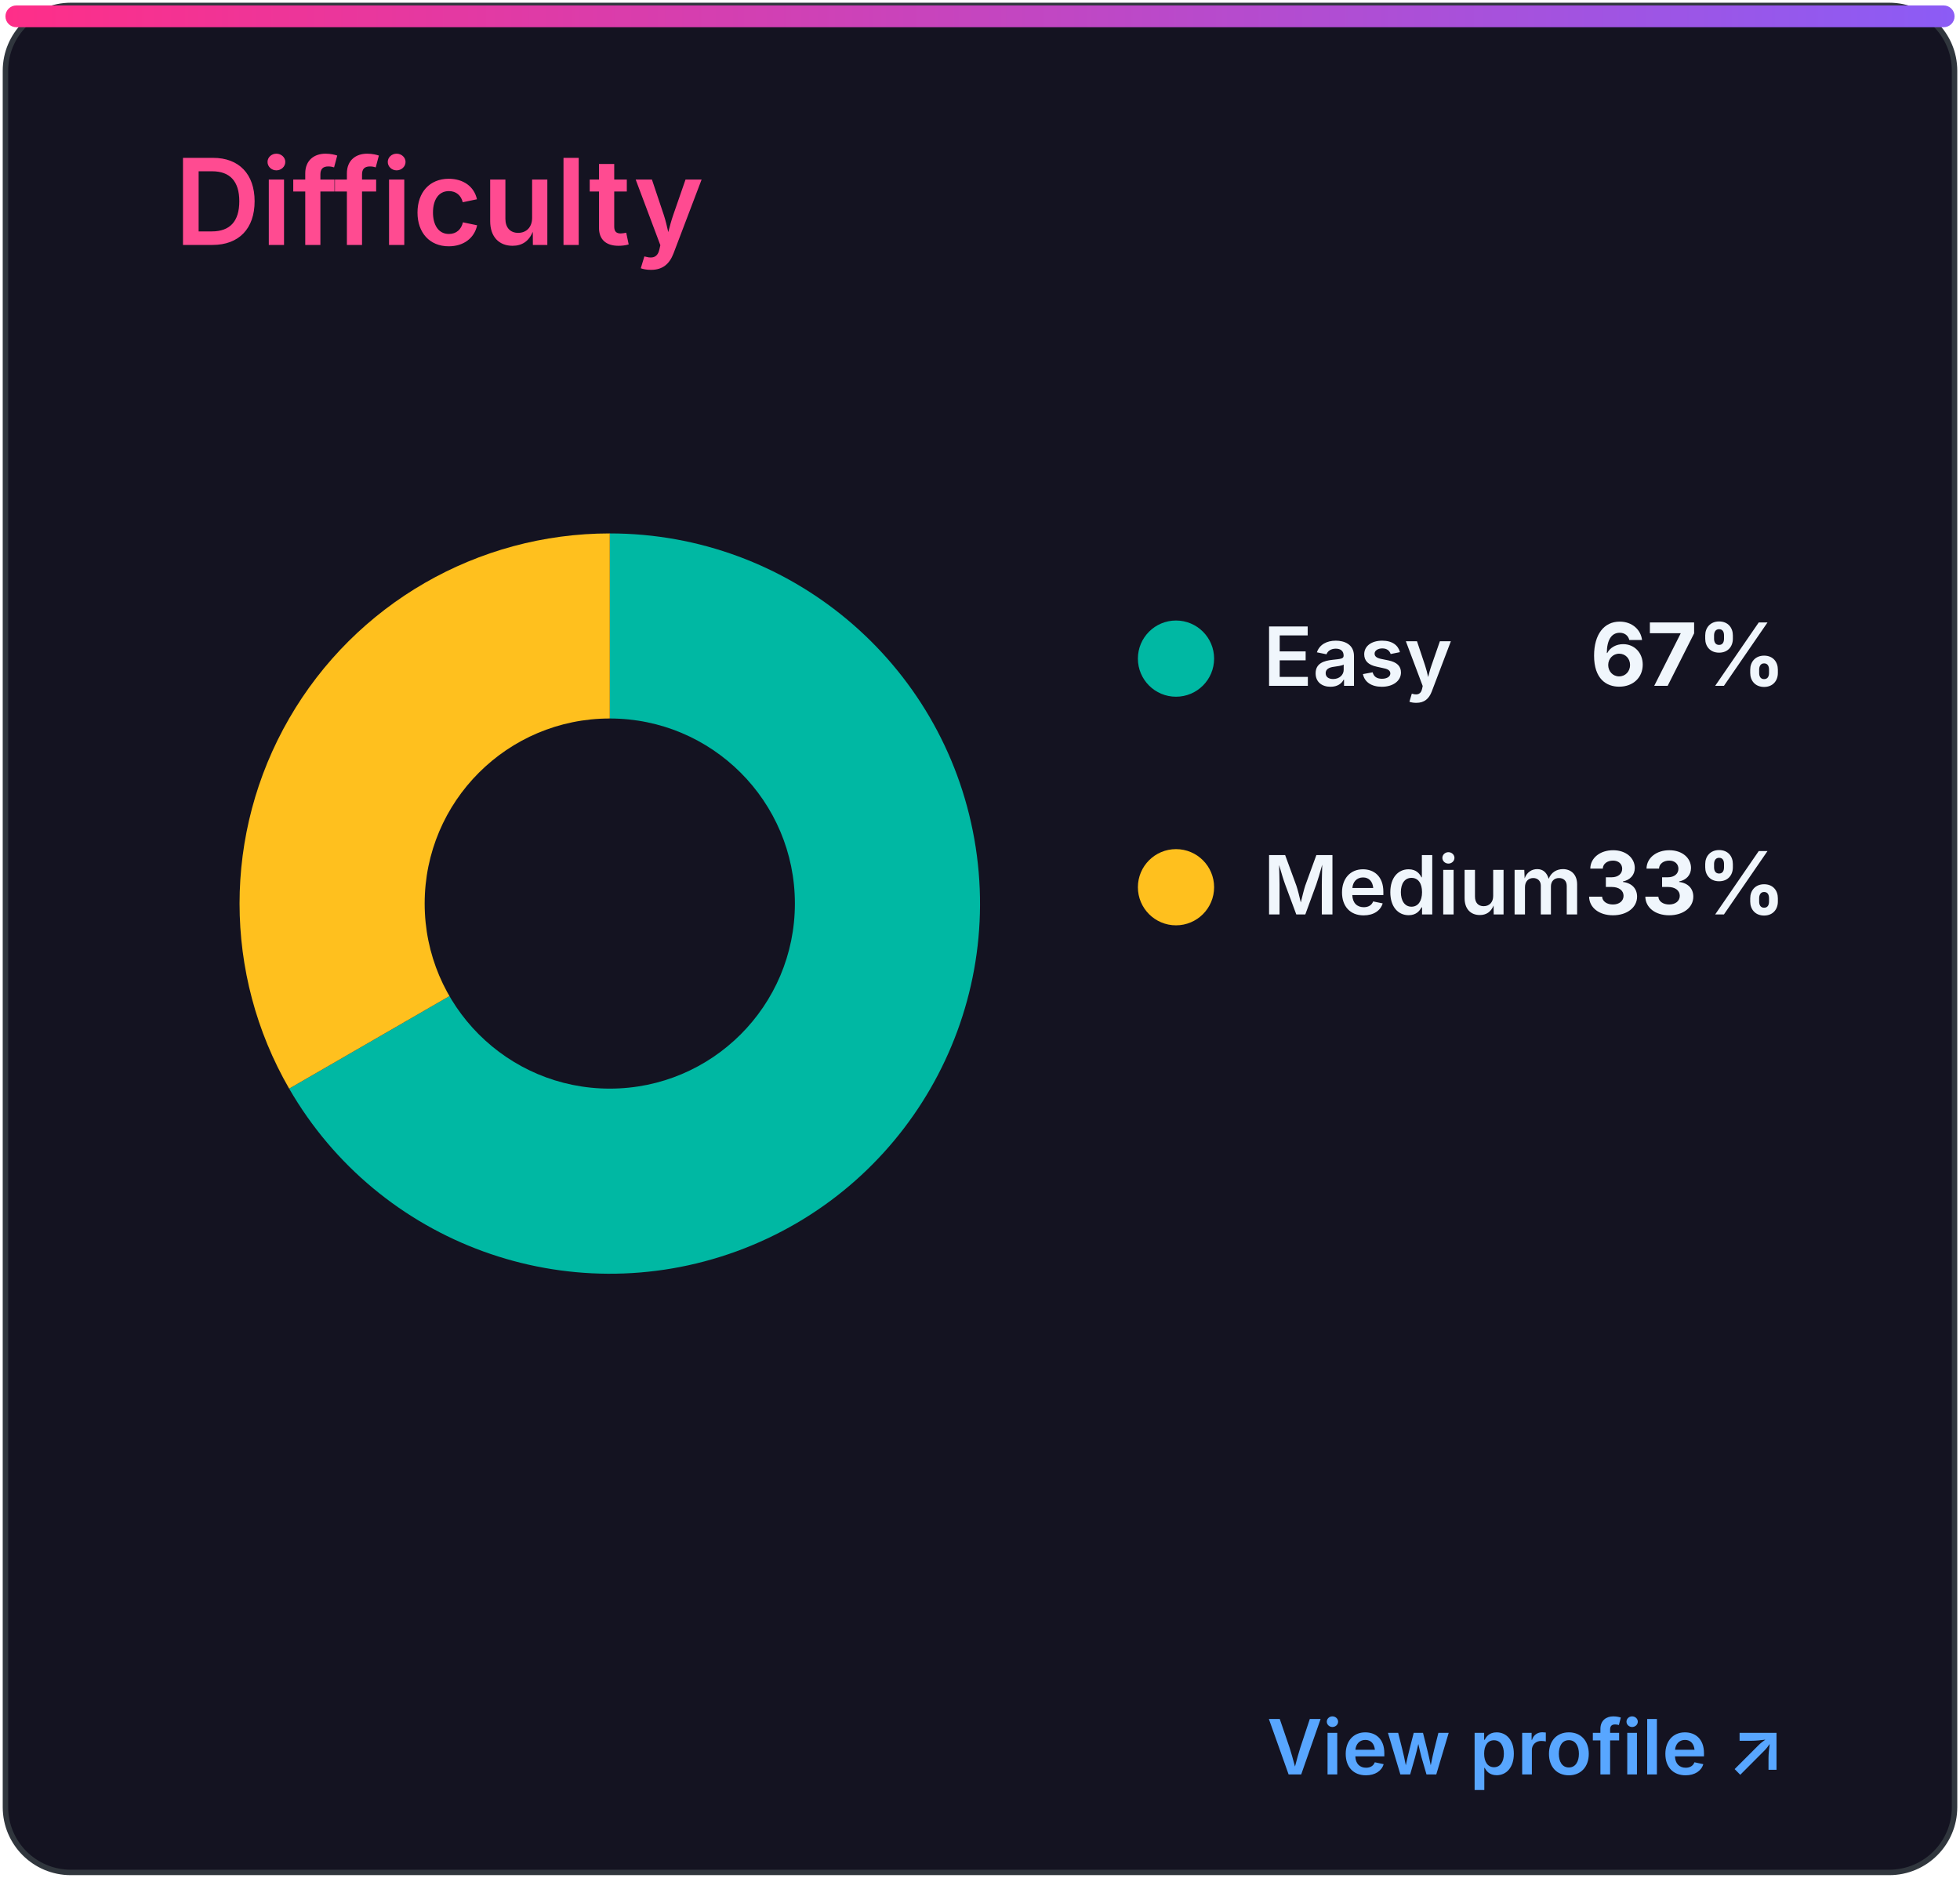
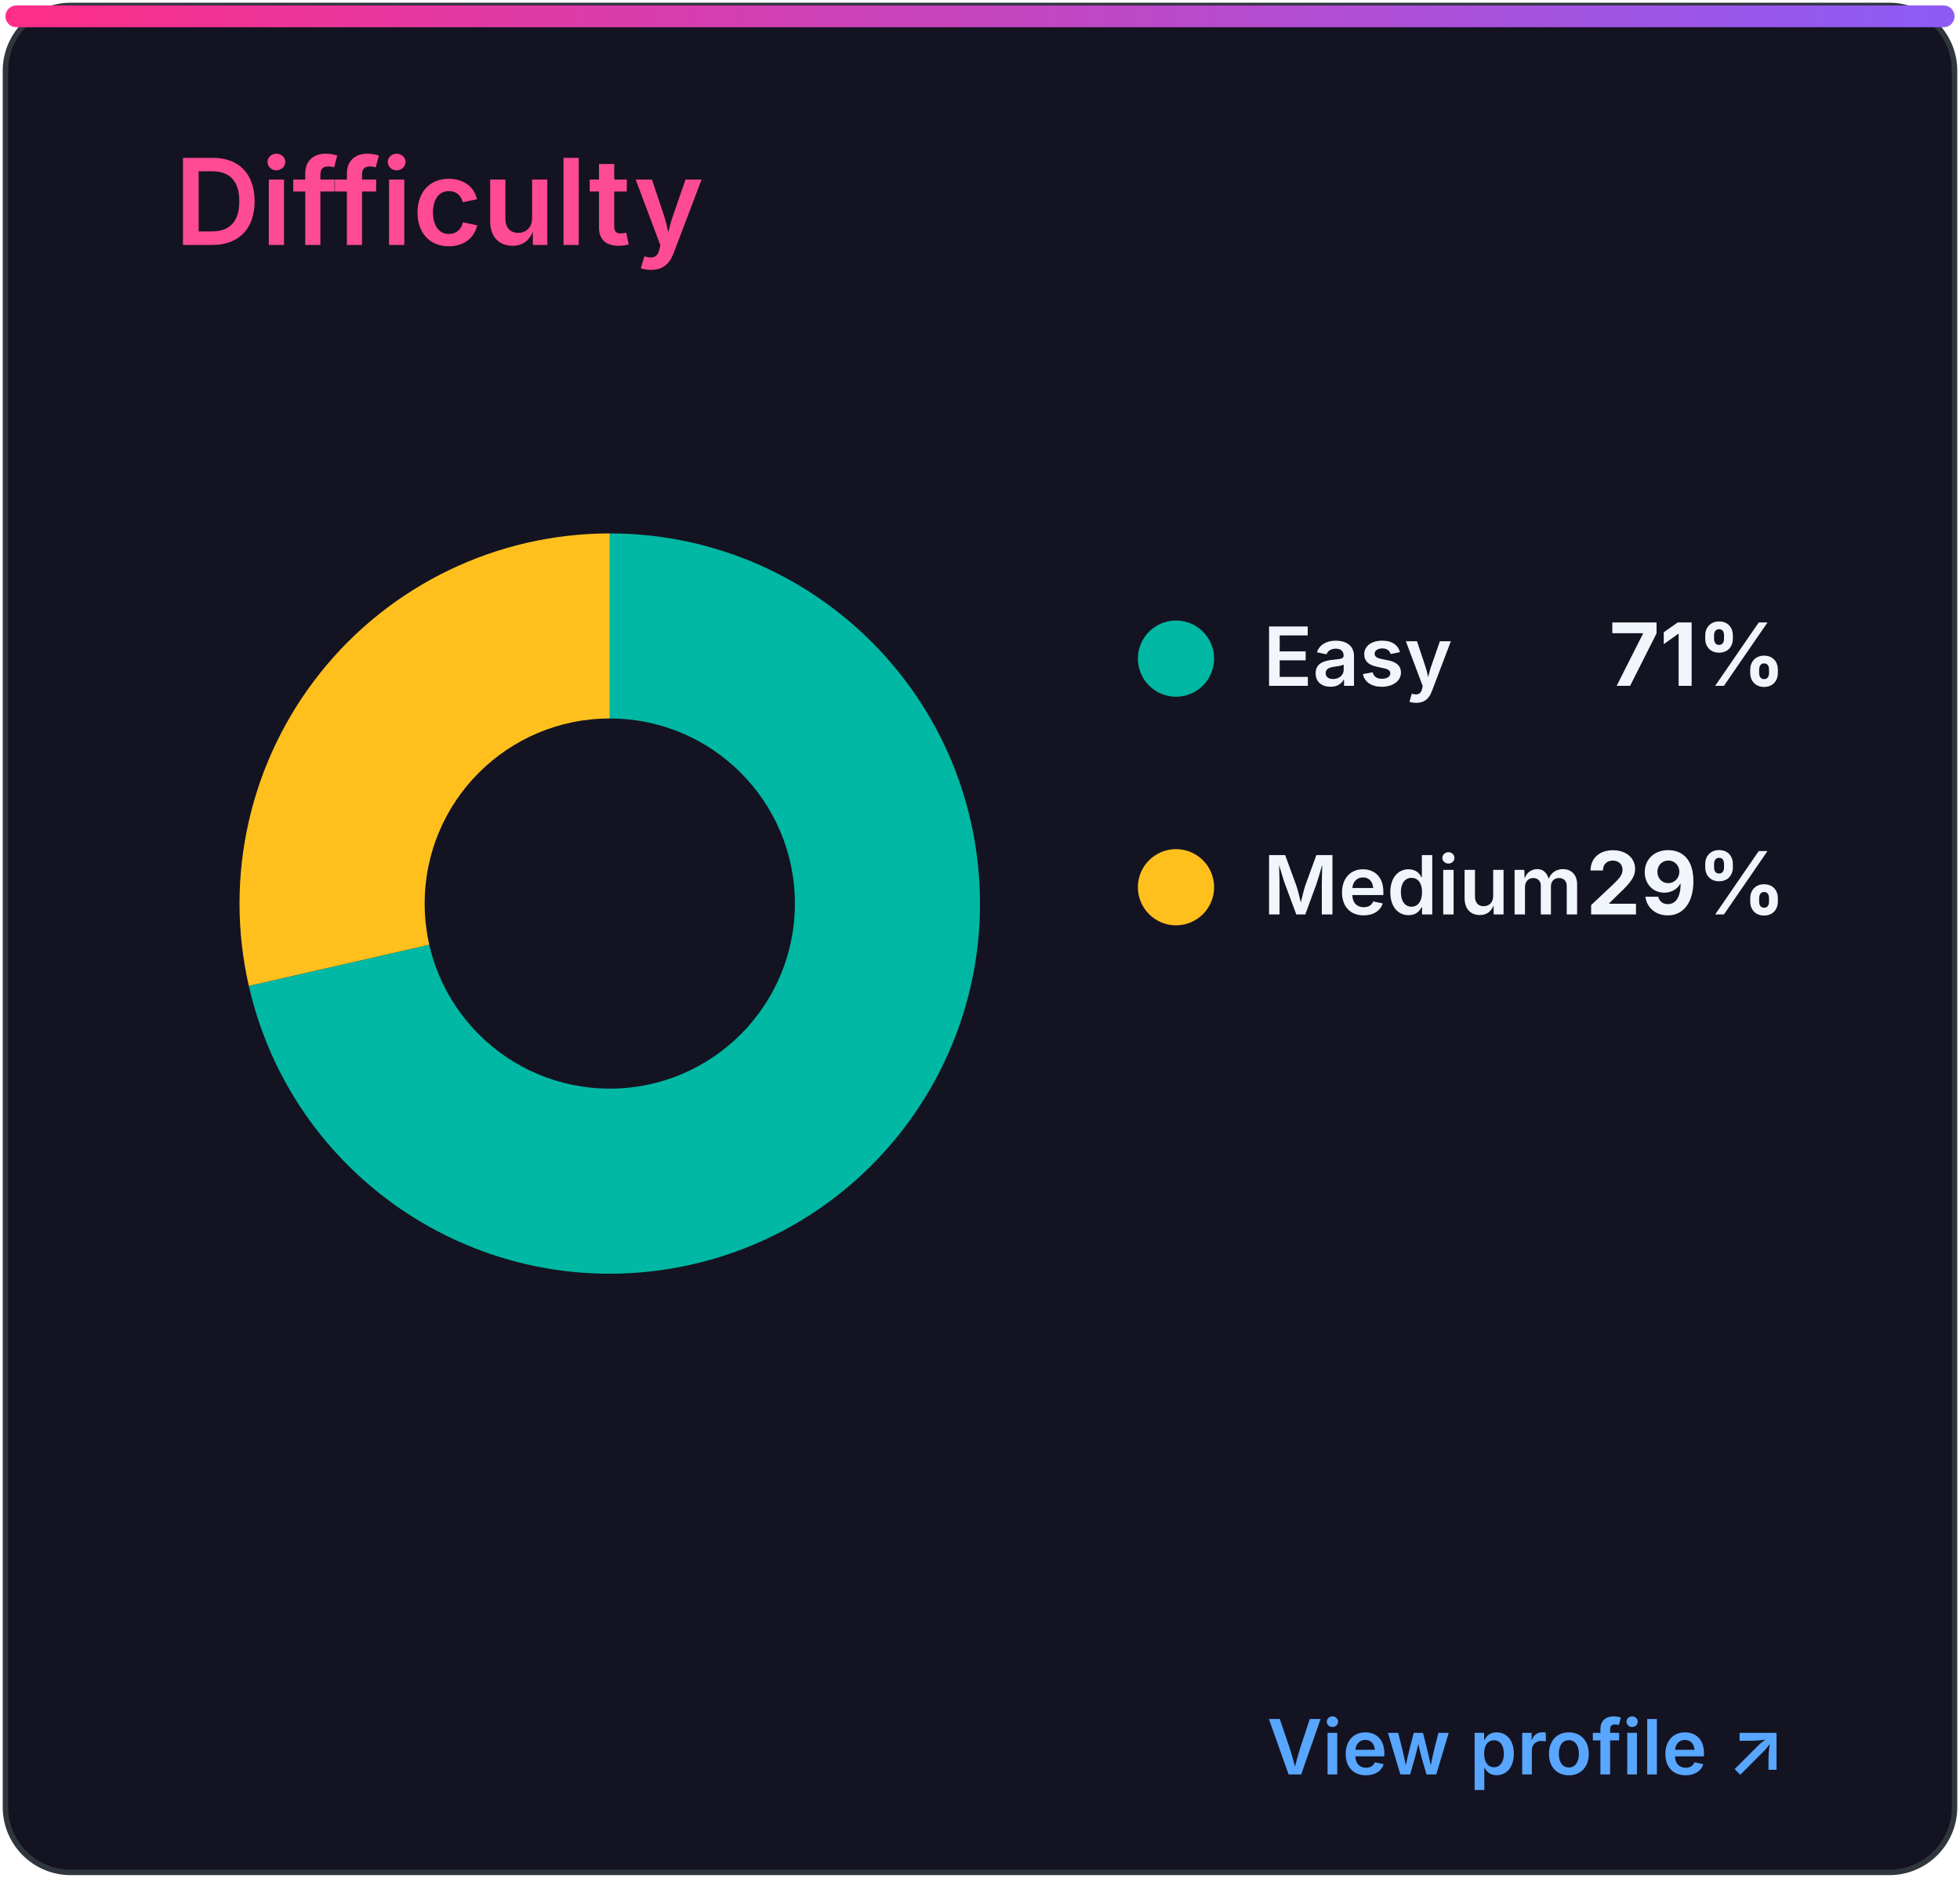
<svg xmlns="http://www.w3.org/2000/svg" width="360" height="345" viewBox="0 0 360 345" role="img" aria-labelledby="title desc">
  <defs>
    <linearGradient id="accent" x1="0" x2="1">
      <stop stop-color="#ff2e88" />
      <stop offset="1" stop-color="#8b5cf6" />
    </linearGradient>
    <clipPath id="bar">
      <rect x="32" y="82" width="296" height="8" rx="4" />
    </clipPath>
    <style>
.heading{font:600 22px -apple-system,BlinkMacSystemFont,'Segoe UI',sans-serif;fill:#ff4b91}
.eyebrow{font:600 10px -apple-system,BlinkMacSystemFont,'Segoe UI',sans-serif;letter-spacing:1.2px;fill:#8b949e}
.total{font:700 52px -apple-system,BlinkMacSystemFont,'Segoe UI',sans-serif;fill:#f0f6fc}
.metric{font:600 15px -apple-system,BlinkMacSystemFont,'Segoe UI',sans-serif;fill:#f0f6fc}
.count{font:700 16px -apple-system,BlinkMacSystemFont,'Segoe UI',sans-serif;fill:#f0f6fc}
.muted{font:500 13px -apple-system,BlinkMacSystemFont,'Segoe UI',sans-serif;fill:#8b949e}
.language{font:700 31px -apple-system,BlinkMacSystemFont,'Segoe UI',sans-serif;fill:#f0f6fc}
.link{font:600 14px -apple-system,BlinkMacSystemFont,'Segoe UI',sans-serif;fill:#58a6ff}
</style>
  </defs>
  <rect x="1" y="1" width="358" height="343" rx="12" fill="#141321" stroke="#30363d" />
  <rect x="1" y="1" width="358" height="4" rx="2" fill="url(#accent)" />
  <text x="32" y="45" class="heading">Difficulty</text>
-   <path d="M 112 166 L 112.00 98.00 A 68 68 0 1 1 53.11 200.00 Z" fill="#00b8a3" />
-   <path d="M 112 166 L 53.11 200.00 A 68 68 0 0 1 112.00 98.00 Z" fill="#ffc01e" />
+   <path d="M 112 166 L 112.00 98.00 A 68 68 0 1 1 45.70 181.13 Z" fill="#00b8a3" />
+   <path d="M 112 166 L 45.70 181.13 A 68 68 0 0 1 112.00 98.00 Z" fill="#ffc01e" />
  <circle cx="112" cy="166" r="34" fill="#141321" />
  <circle cx="216" cy="121" r="7" fill="#00b8a3" />
  <text x="232" y="126" class="metric">Easy</text>
-   <text x="328" y="126" class="count" text-anchor="end">67%</text>
+   <text x="328" y="126" class="count" text-anchor="end">71%</text>
  <circle cx="216" cy="163" r="7" fill="#ffc01e" />
  <text x="232" y="168" class="metric">Medium</text>
-   <text x="328" y="168" class="count" text-anchor="end">33%</text>
+   <text x="328" y="168" class="count" text-anchor="end">29%</text>
  <text x="328" y="326" class="link" text-anchor="end">View profile ↗</text>
</svg>
